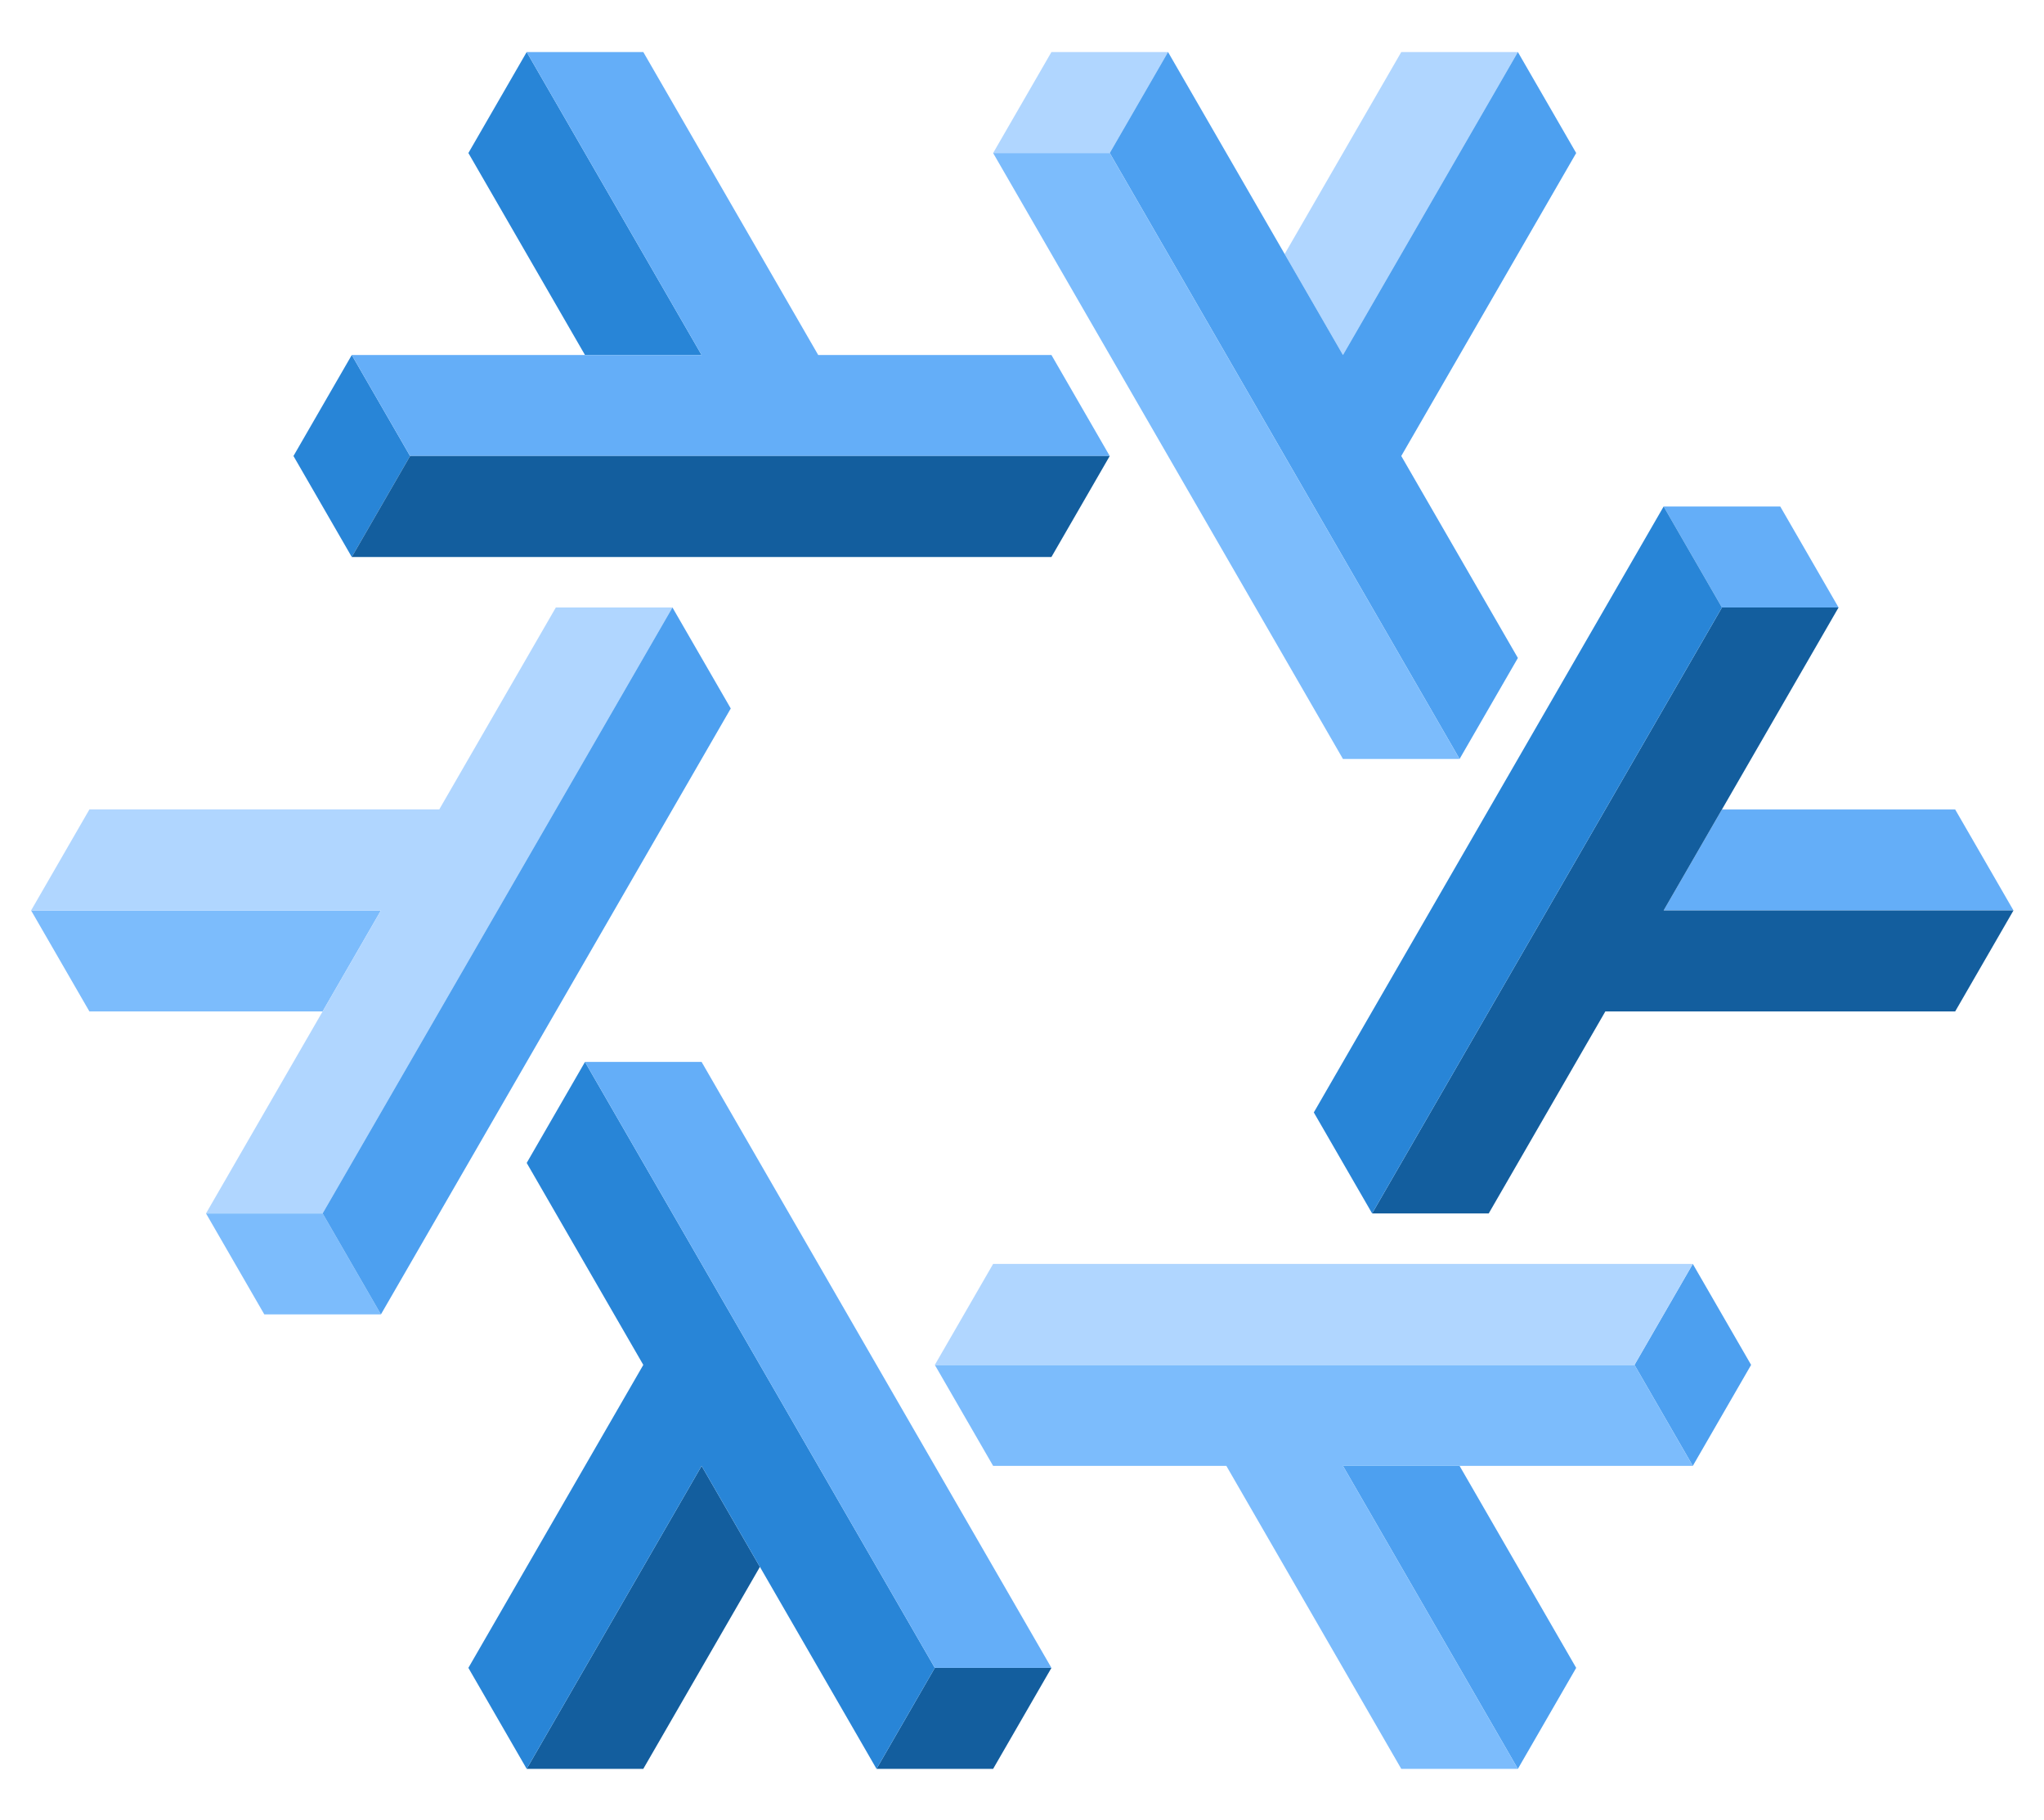
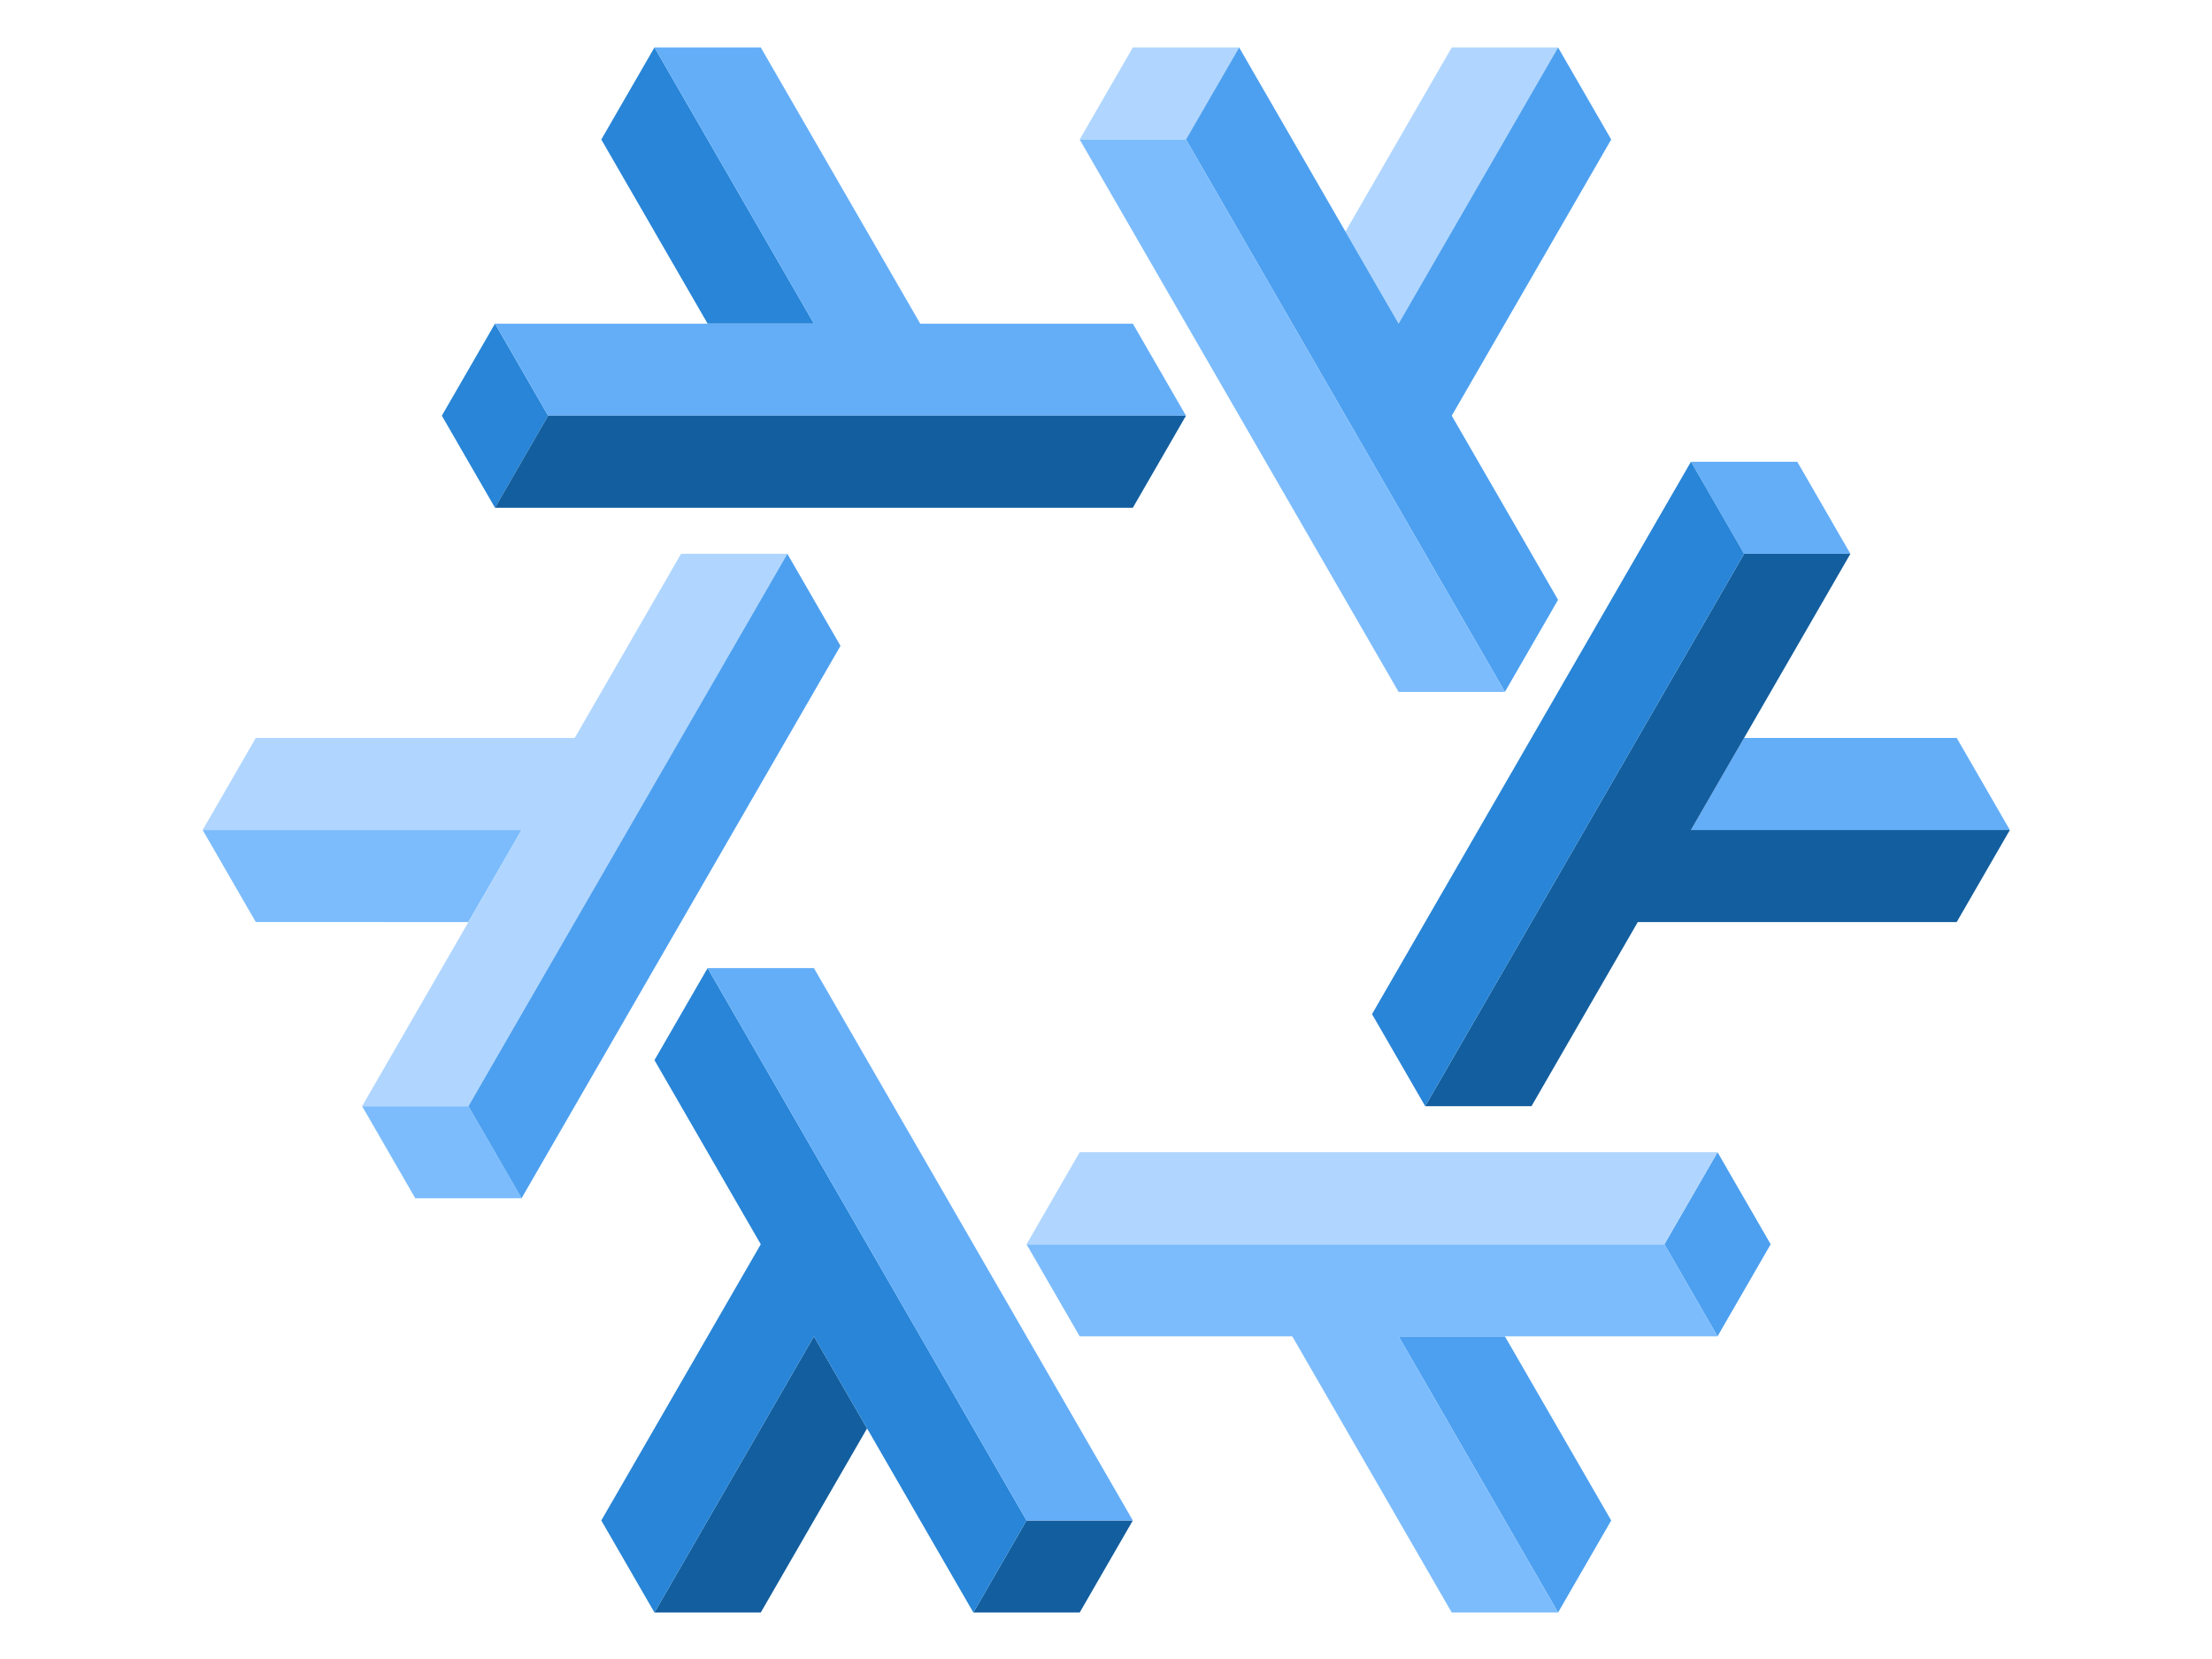
- <svg xmlns="http://www.w3.org/2000/svg" width="1012" height="901" viewBox="0 0 1012 901" fill="none">
+ <svg xmlns="http://www.w3.org/2000/svg" width="444" height="333" viewBox="0 0 1012 901" fill="none">
  <path fill-rule="evenodd" clip-rule="evenodd" d="M347.37 725.765L260.766 875.763L318.501 875.763L376.238 775.765L347.37 725.765Z" fill="#135E9E" />
  <path d="M462.84 825.765L520.575 825.765L491.708 875.765L433.973 875.765L462.84 825.765Z" fill="#135E9E" />
  <path d="M289.635 525.765L260.768 575.765L318.503 675.765L231.898 825.763L260.766 875.763L347.37 725.765L433.973 875.765L462.84 825.765L289.635 525.765Z" fill="#2885D7" />
  <path d="M347.37 525.765L289.635 525.765L462.84 825.765H520.575L347.37 525.765Z" fill="#64AEF8" />
  <path fill-rule="evenodd" clip-rule="evenodd" d="M188.599 450.765L15.395 450.763L44.262 500.763L159.731 500.765L188.599 450.765Z" fill="#7CBCFC" />
  <path d="M159.731 600.765L188.599 650.765L130.864 650.765L101.996 600.765L159.731 600.765Z" fill="#7CBCFC" />
  <path d="M332.937 300.765L275.202 300.765L217.467 400.765L44.262 400.763L15.395 450.763L188.599 450.765L101.996 600.765L159.732 600.765L332.937 300.765Z" fill="#B0D6FF" />
  <path d="M361.804 350.765L332.937 300.766L159.732 600.765L188.599 650.765L361.804 350.765Z" fill="#4DA0F0" />
  <path fill-rule="evenodd" clip-rule="evenodd" d="M347.369 175.764L260.769 25.763L231.901 75.763L289.634 175.764L347.369 175.764Z" fill="#2885D7" />
  <path d="M203.031 225.764L174.164 275.764L145.296 225.764L174.164 175.764L203.031 225.764Z" fill="#2885D7" />
  <path d="M549.442 225.764L520.574 175.764L405.104 175.764L318.504 25.763L260.769 25.763L347.369 175.764L174.164 175.764L203.031 225.764L549.442 225.764Z" fill="#64AEF8" />
  <path d="M520.574 275.764L549.441 225.764L203.031 225.764L174.164 275.764L520.574 275.764Z" fill="#135E9E" />
  <path fill-rule="evenodd" clip-rule="evenodd" d="M664.911 175.765L751.516 25.767L693.78 25.768L636.044 125.765L664.911 175.765Z" fill="#B0D6FF" />
  <path d="M549.441 75.766L491.706 75.765L520.574 25.765L578.309 25.765L549.441 75.766Z" fill="#B0D6FF" />
  <path d="M722.646 375.765L751.514 325.765L693.779 225.766L780.383 75.767L751.516 25.767L664.911 175.765L578.308 25.765L549.441 75.765L722.646 375.765Z" fill="#4DA0F0" />
  <path d="M664.911 375.766L722.646 375.765L549.441 75.765L491.706 75.765L664.911 375.766Z" fill="#7CBCFC" />
  <path fill-rule="evenodd" clip-rule="evenodd" d="M823.684 450.766L996.888 450.768L968.02 400.768L852.551 400.766L823.684 450.766Z" fill="#64AEF8" />
  <path d="M852.551 300.766L823.683 250.766L881.418 250.766L910.286 300.766L852.551 300.766Z" fill="#64AEF8" />
  <path d="M679.345 600.766L737.08 600.766L794.815 500.766L968.02 500.768L996.887 450.769L823.683 450.766L910.286 300.766L852.551 300.766L679.345 600.766Z" fill="#135E9E" />
  <path d="M650.478 550.766L679.345 600.765L852.55 300.766L823.683 250.766L650.478 550.766Z" fill="#2885D7" />
  <path fill-rule="evenodd" clip-rule="evenodd" d="M664.913 725.764L751.513 875.764L780.38 825.764L722.648 725.764L664.913 725.764Z" fill="#4DA0F0" />
  <path d="M809.25 675.764L838.118 625.764L866.986 675.764L838.118 725.764L809.25 675.764Z" fill="#4DA0F0" />
  <path d="M462.84 675.764L491.707 725.764L607.177 725.764L693.778 875.764L751.512 875.764L664.913 725.764L838.118 725.764L809.25 675.764L462.84 675.764Z" fill="#7CBCFC" />
  <path d="M491.708 625.764L462.841 675.764L809.251 675.764L838.118 625.764L491.708 625.764Z" fill="#B0D6FF" />
</svg>
